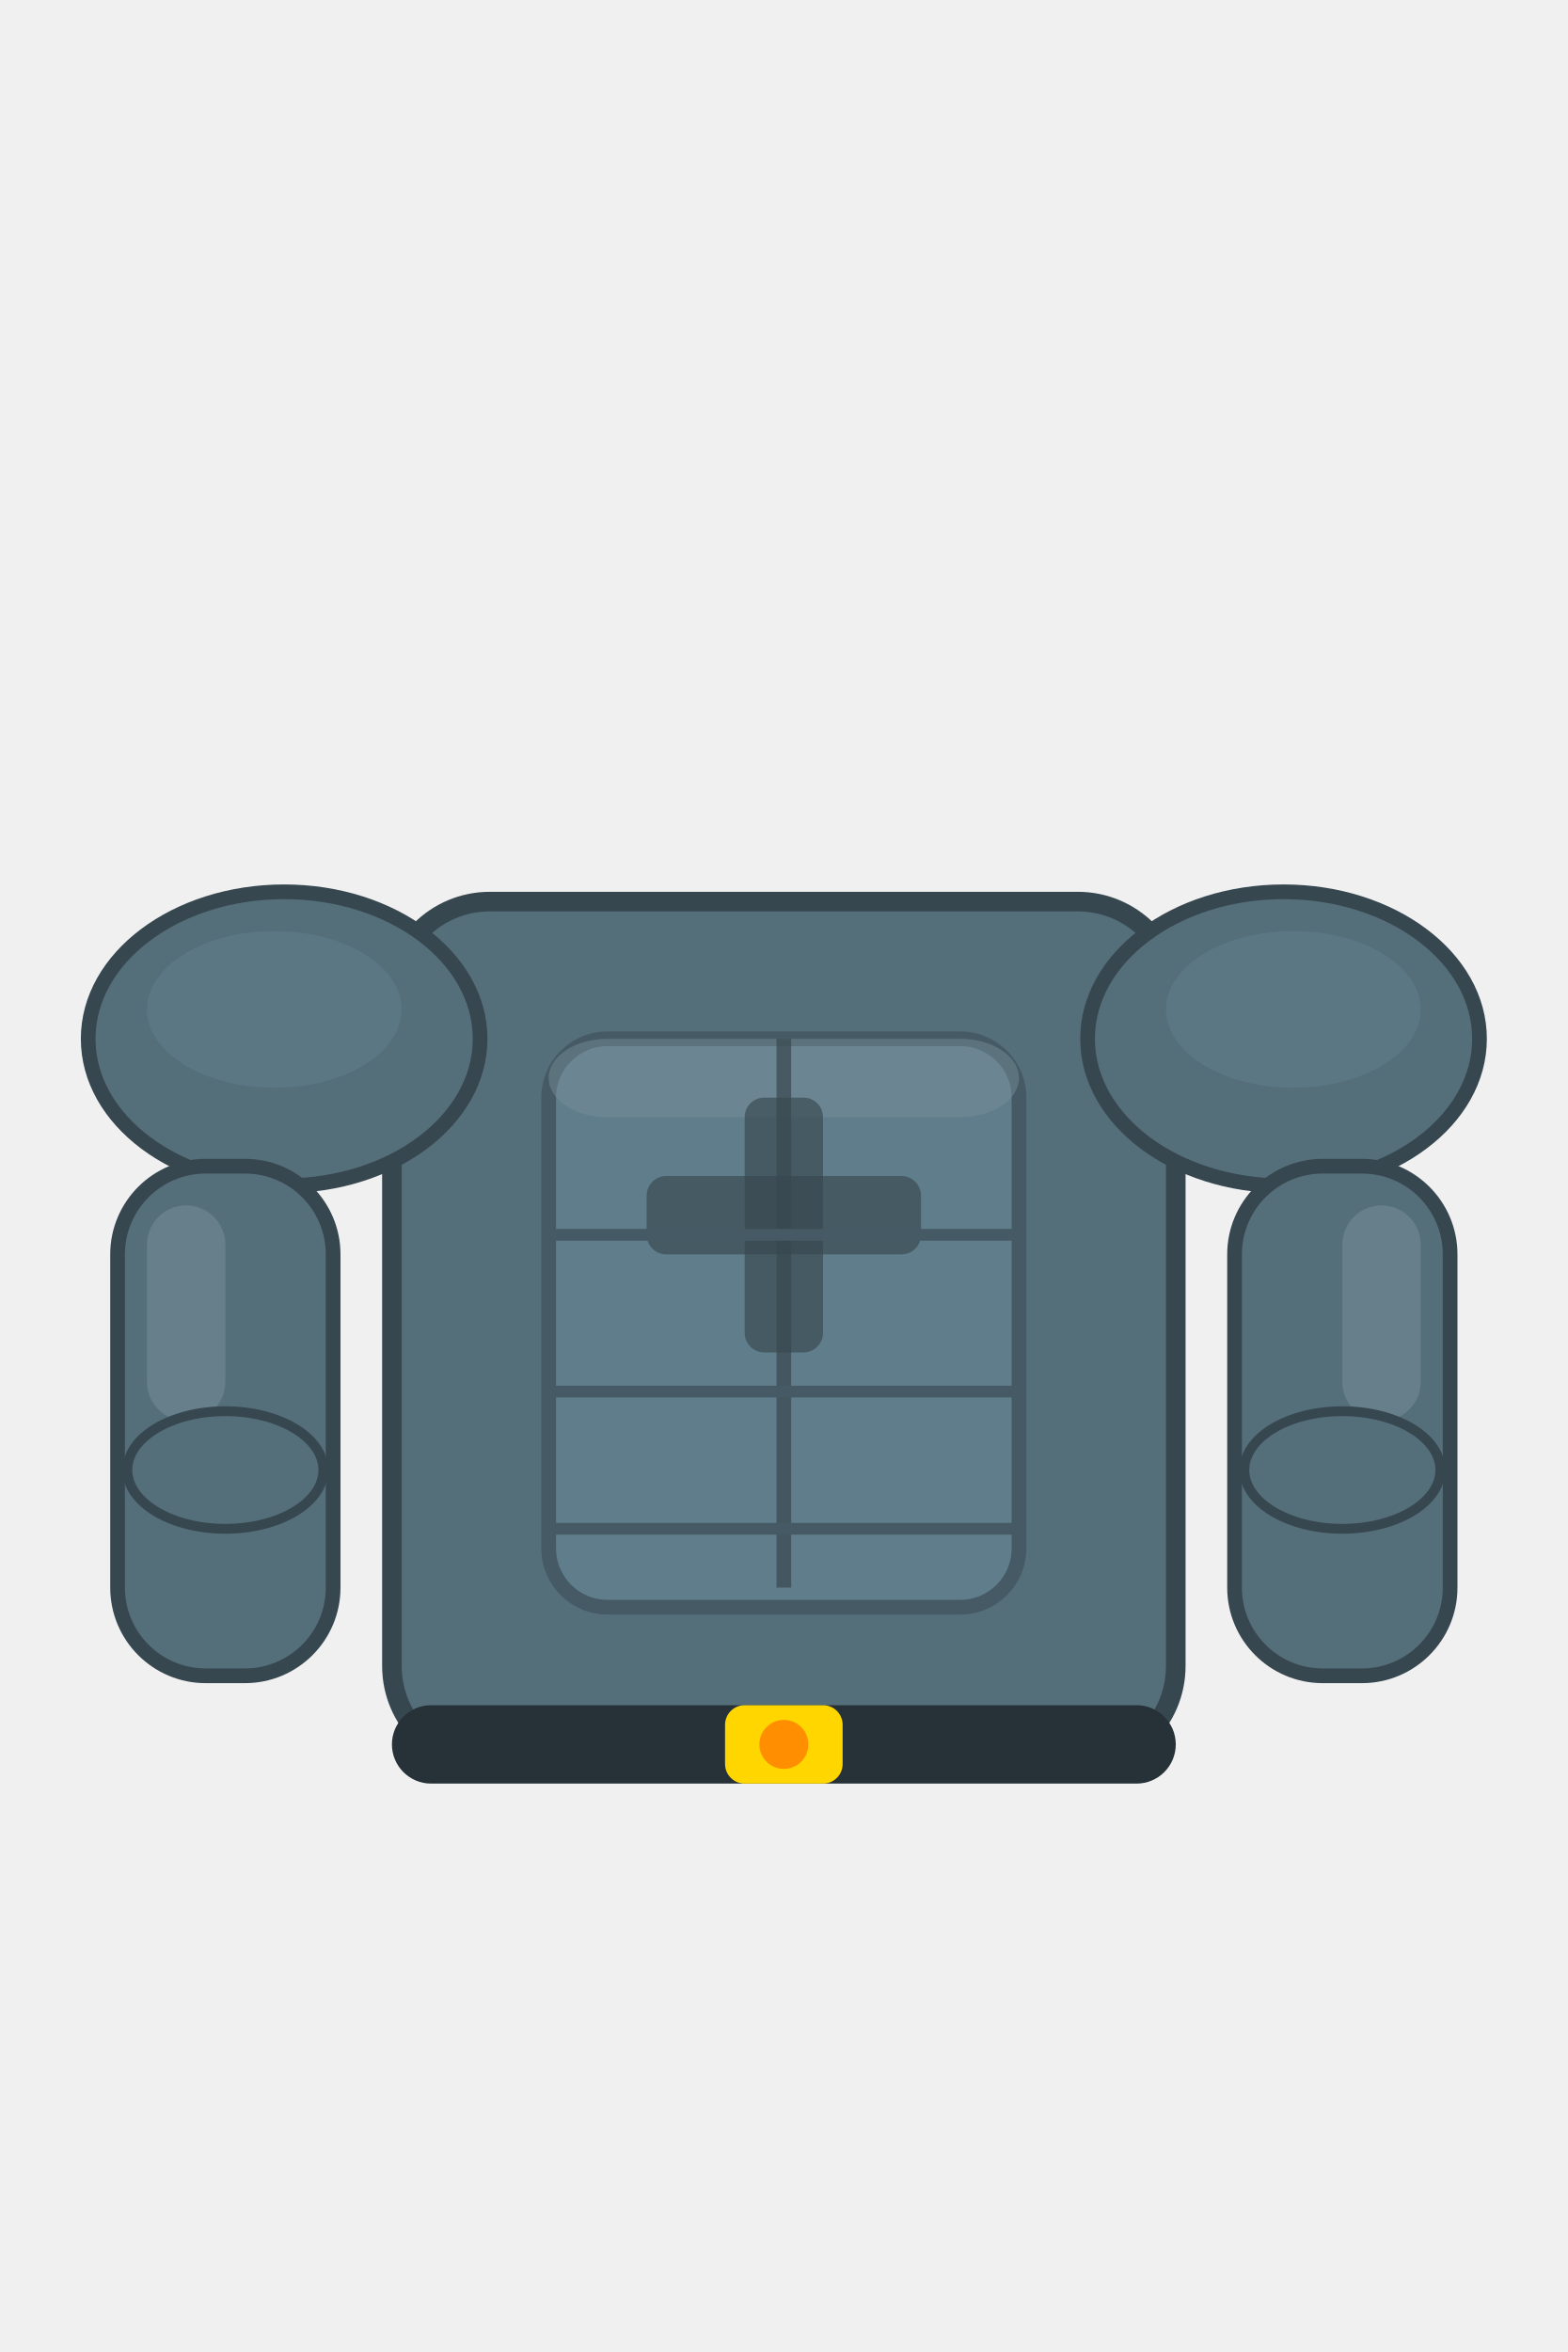
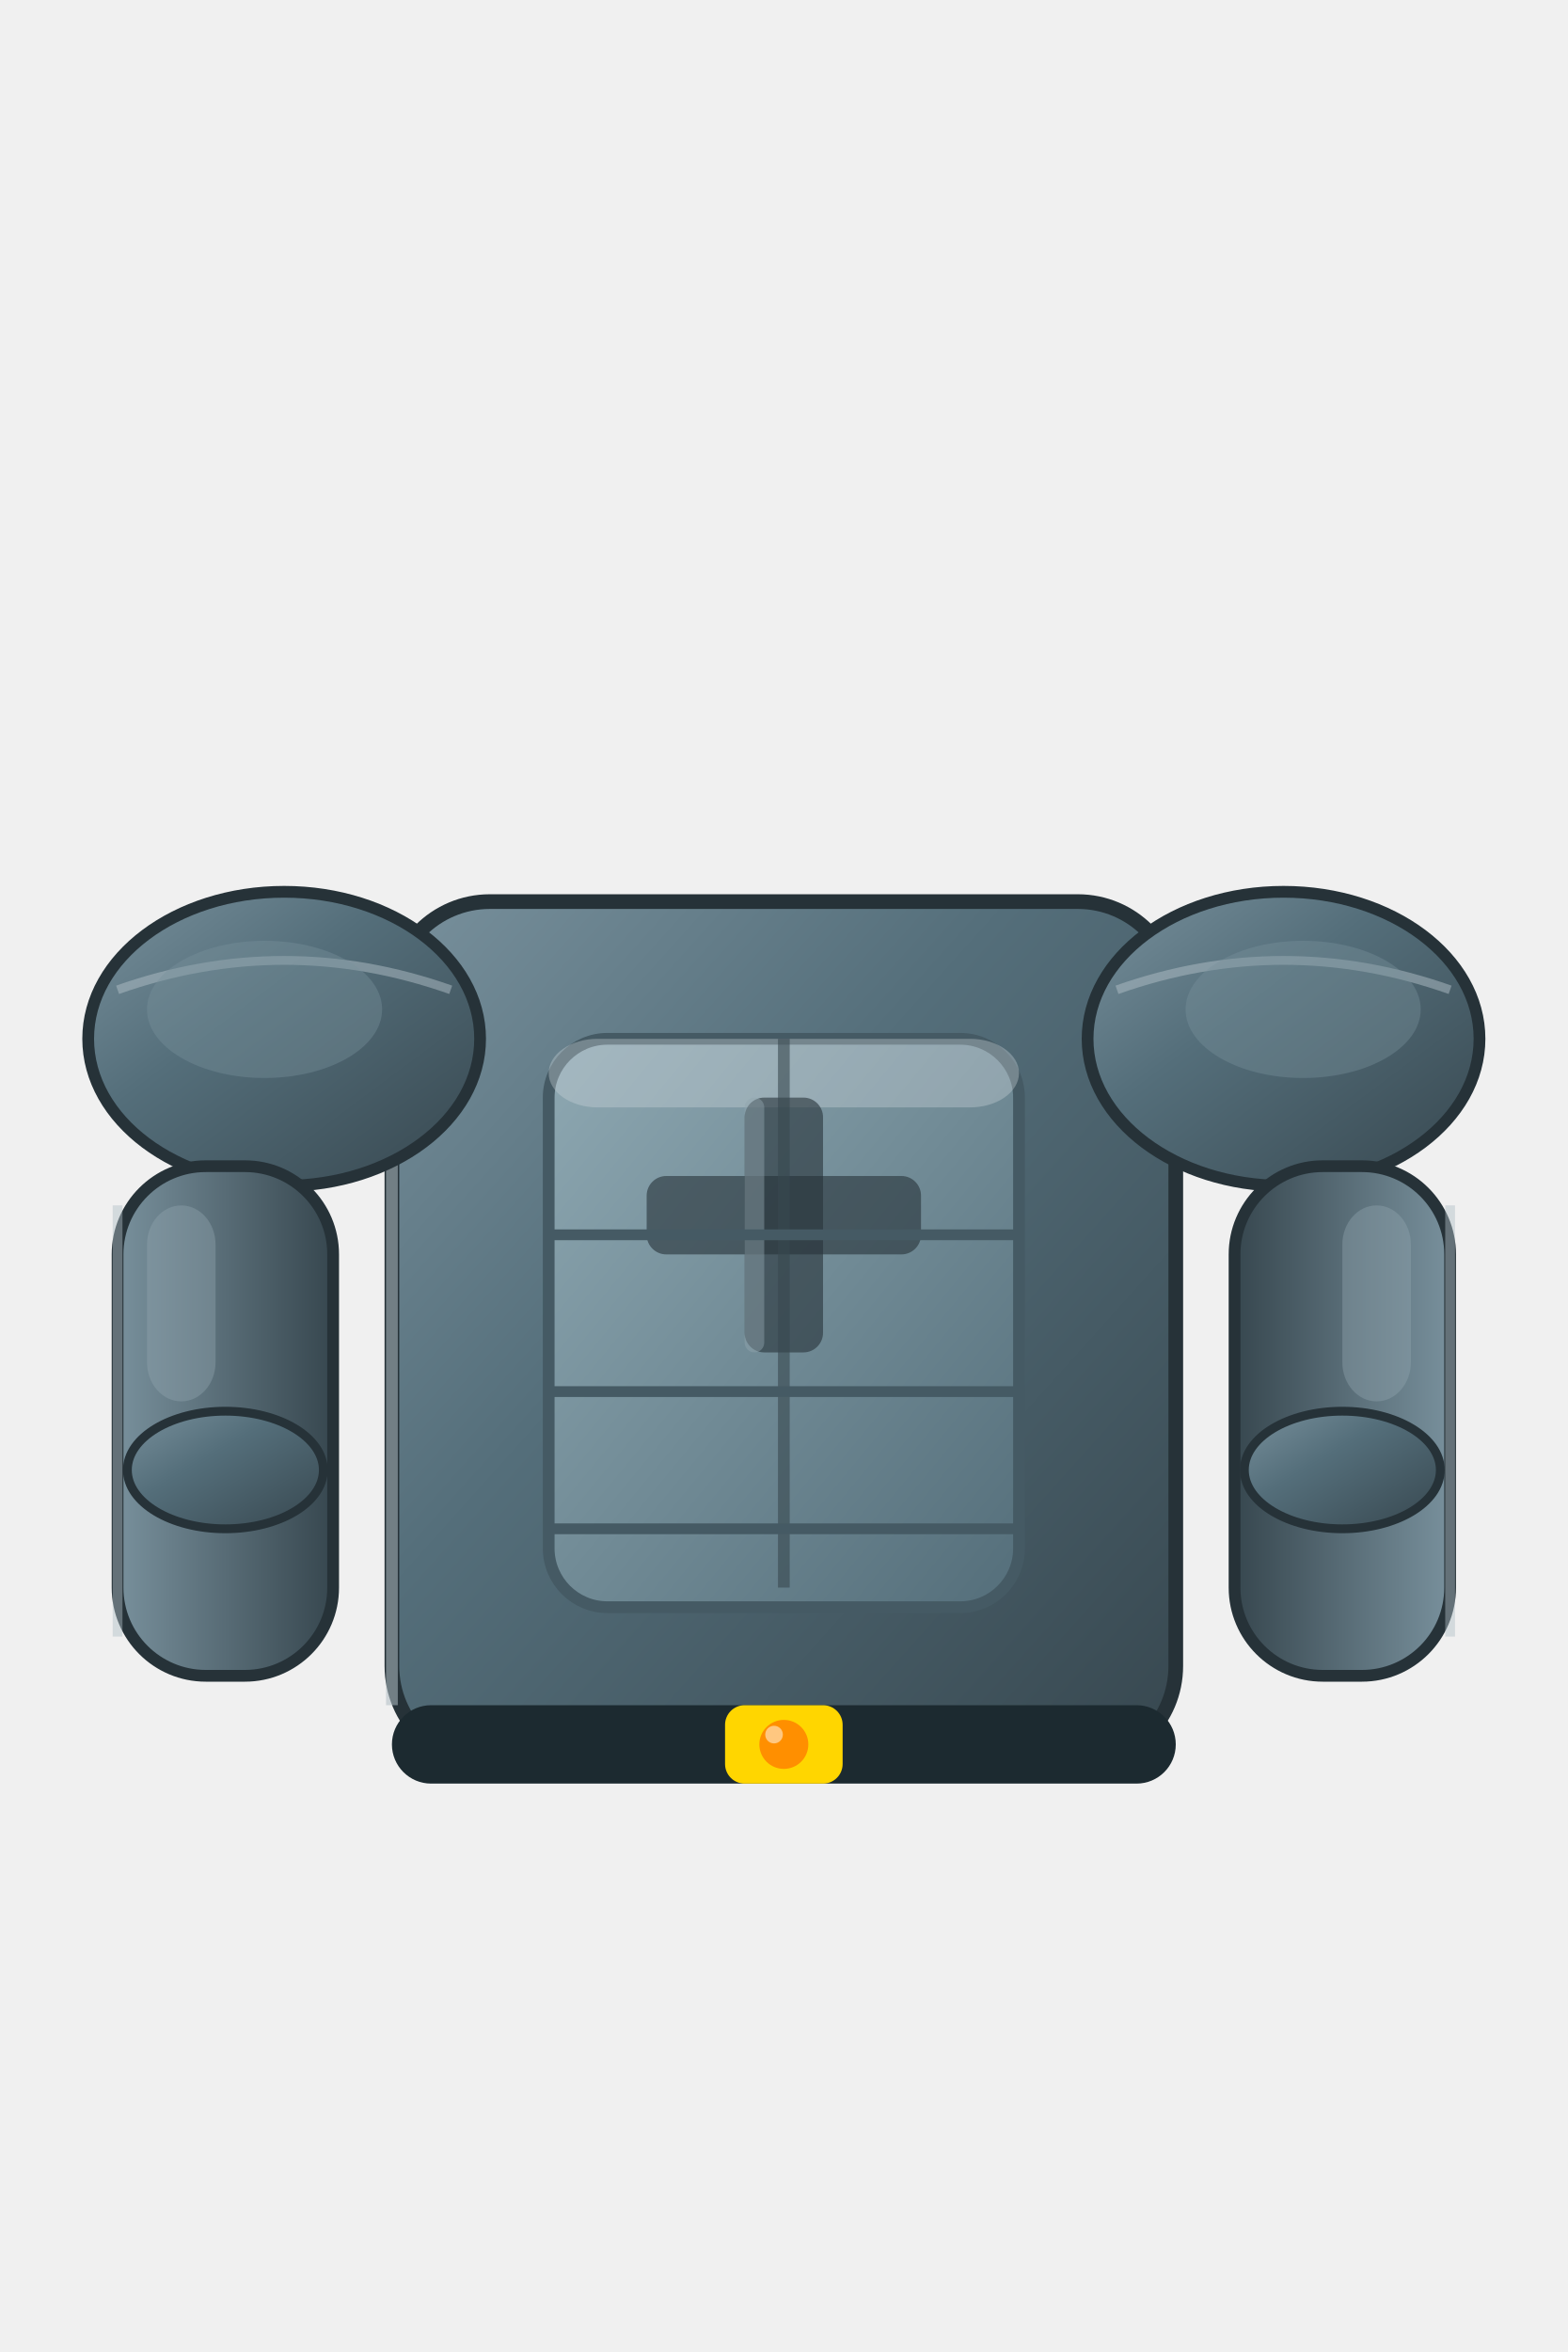
<svg xmlns="http://www.w3.org/2000/svg" viewBox="0 0 160 240">
-   <rect x="40" y="92" width="80" height="88" rx="10" fill="#546e7a" stroke="#37474f" stroke-width="2" />
-   <rect x="56" y="106" width="48" height="58" rx="6" fill="#607d8b" stroke="#455a64" stroke-width="1.5" />
-   <rect x="56" y="106" width="48" height="8" rx="6" fill="#78909c" opacity="0.45" />
-   <rect x="76" y="112" width="8" height="26" rx="2" fill="#37474f" opacity="0.65" />
-   <rect x="66" y="120" width="28" height="8" rx="2" fill="#37474f" opacity="0.65" />
-   <line x1="80" y1="106" x2="80" y2="162" stroke="#37474f" stroke-width="1.5" opacity="0.7" />
-   <line x1="56" y1="126" x2="104" y2="126" stroke="#455a64" stroke-width="1.2" />
-   <line x1="56" y1="142" x2="104" y2="142" stroke="#455a64" stroke-width="1.2" />
-   <line x1="56" y1="156" x2="104" y2="156" stroke="#455a64" stroke-width="1.2" />
-   <rect x="40" y="174" width="80" height="8" rx="4" fill="#263238" />
+   <defs>
+     <linearGradient id="ak-plate" x1="0%" y1="0%" x2="100%" y2="100%">
+       <stop offset="0%" stop-color="#78909c" />
+       <stop offset="40%" stop-color="#546e7a" />
+       <stop offset="100%" stop-color="#37474f" />
+     </linearGradient>
+     <linearGradient id="ak-panel" x1="0%" y1="0%" x2="100%" y2="100%">
+       <stop offset="0%" stop-color="#8ea8b2" />
+       <stop offset="100%" stop-color="#546e7a" />
+     </linearGradient>
+     <linearGradient id="ak-arm" x1="0%" y1="0%" x2="100%" y2="0%">
+       <stop offset="0%" stop-color="#78909c" />
+       <stop offset="100%" stop-color="#37474f" />
+     </linearGradient>
+     <linearGradient id="ak-armR" x1="100%" y1="0%" x2="0%" y2="0%">
+       <stop offset="0%" stop-color="#78909c" />
+       <stop offset="100%" stop-color="#37474f" />
+     </linearGradient>
+   </defs>
+   <rect x="40" y="92" width="80" height="88" rx="10" fill="url(#ak-plate)" stroke="#263238" stroke-width="1.5" />
+   <line x1="40" y1="96" x2="40" y2="174" stroke="#b0bec5" stroke-width="1.2" opacity="0.55" />
+   <rect x="56" y="106" width="48" height="58" rx="6" fill="url(#ak-panel)" stroke="#455a64" stroke-width="1.2" />
+   <rect x="56" y="106" width="48" height="7" rx="5" fill="#cfd8dc" opacity="0.35" />
+   <rect x="76" y="112" width="8" height="26" rx="2" fill="#263238" opacity="0.6" />
+   <rect x="66" y="120" width="28" height="8" rx="2" fill="#263238" opacity="0.6" />
+   <rect x="76" y="112" width="2" height="26" rx="1" fill="#90a4ae" opacity="0.45" />
+   <line x1="80" y1="106" x2="80" y2="162" stroke="#37474f" stroke-width="1.2" opacity="0.6" />
+   <line x1="56" y1="126" x2="104" y2="126" stroke="#455a64" stroke-width="1.1" />
+   <line x1="56" y1="142" x2="104" y2="142" stroke="#455a64" stroke-width="1.1" />
+   <line x1="56" y1="156" x2="104" y2="156" stroke="#455a64" stroke-width="1.1" />
+   <rect x="40" y="174" width="80" height="8" rx="4" fill="#1c2a30" />
  <rect x="74" y="174" width="12" height="8" rx="2" fill="#ffd600" />
  <circle cx="80" cy="178" r="2.5" fill="#ff8f00" />
-   <ellipse cx="29" cy="106" rx="20" ry="15" fill="#546e7a" stroke="#37474f" stroke-width="1.5" />
-   <ellipse cx="28" cy="103" rx="13" ry="8" fill="#607d8b" opacity="0.55" />
-   <ellipse cx="131" cy="106" rx="20" ry="15" fill="#546e7a" stroke="#37474f" stroke-width="1.5" />
-   <ellipse cx="132" cy="103" rx="13" ry="8" fill="#607d8b" opacity="0.55" />
-   <rect x="12" y="119" width="22" height="52" rx="9" fill="#546e7a" stroke="#37474f" stroke-width="1.5" />
-   <rect x="126" y="119" width="22" height="52" rx="9" fill="#546e7a" stroke="#37474f" stroke-width="1.5" />
-   <rect x="15" y="123" width="8" height="22" rx="4" fill="#78909c" opacity="0.5" />
-   <rect x="137" y="123" width="8" height="22" rx="4" fill="#78909c" opacity="0.5" />
-   <ellipse cx="23" cy="150" rx="10" ry="6" fill="#546e7a" stroke="#37474f" stroke-width="1" />
-   <ellipse cx="137" cy="150" rx="10" ry="6" fill="#546e7a" stroke="#37474f" stroke-width="1" />
+   <circle cx="79" cy="177" r="0.9" fill="white" opacity="0.5" />
+   <ellipse cx="29" cy="106" rx="20" ry="15" fill="url(#ak-plate)" stroke="#263238" stroke-width="1.2" />
+   <path d="M 12 101 Q 29 95 46 101" fill="none" stroke="#b0bec5" stroke-width="0.9" opacity="0.5" />
+   <ellipse cx="27" cy="103" rx="12" ry="7" fill="#78909c" opacity="0.4" />
+   <ellipse cx="131" cy="106" rx="20" ry="15" fill="url(#ak-plate)" stroke="#263238" stroke-width="1.2" />
+   <path d="M 114 101 Q 131 95 148 101" fill="none" stroke="#b0bec5" stroke-width="0.9" opacity="0.5" />
+   <ellipse cx="133" cy="103" rx="12" ry="7" fill="#78909c" opacity="0.4" />
+   <rect x="12" y="119" width="22" height="52" rx="9" fill="url(#ak-arm)" stroke="#263238" stroke-width="1.2" />
+   <line x1="12" y1="123" x2="12" y2="167" stroke="#b0bec5" stroke-width="1" opacity="0.45" />
+   <rect x="15" y="123" width="7" height="20" rx="4" fill="#90a4ae" opacity="0.4" />
+   <rect x="126" y="119" width="22" height="52" rx="9" fill="url(#ak-armR)" stroke="#263238" stroke-width="1.2" />
+   <line x1="148" y1="123" x2="148" y2="167" stroke="#b0bec5" stroke-width="1" opacity="0.45" />
+   <rect x="137" y="123" width="7" height="20" rx="4" fill="#90a4ae" opacity="0.4" />
+   <ellipse cx="23" cy="150" rx="10" ry="6" fill="url(#ak-plate)" stroke="#263238" stroke-width="0.9" />
+   <ellipse cx="137" cy="150" rx="10" ry="6" fill="url(#ak-plate)" stroke="#263238" stroke-width="0.9" />
</svg>
